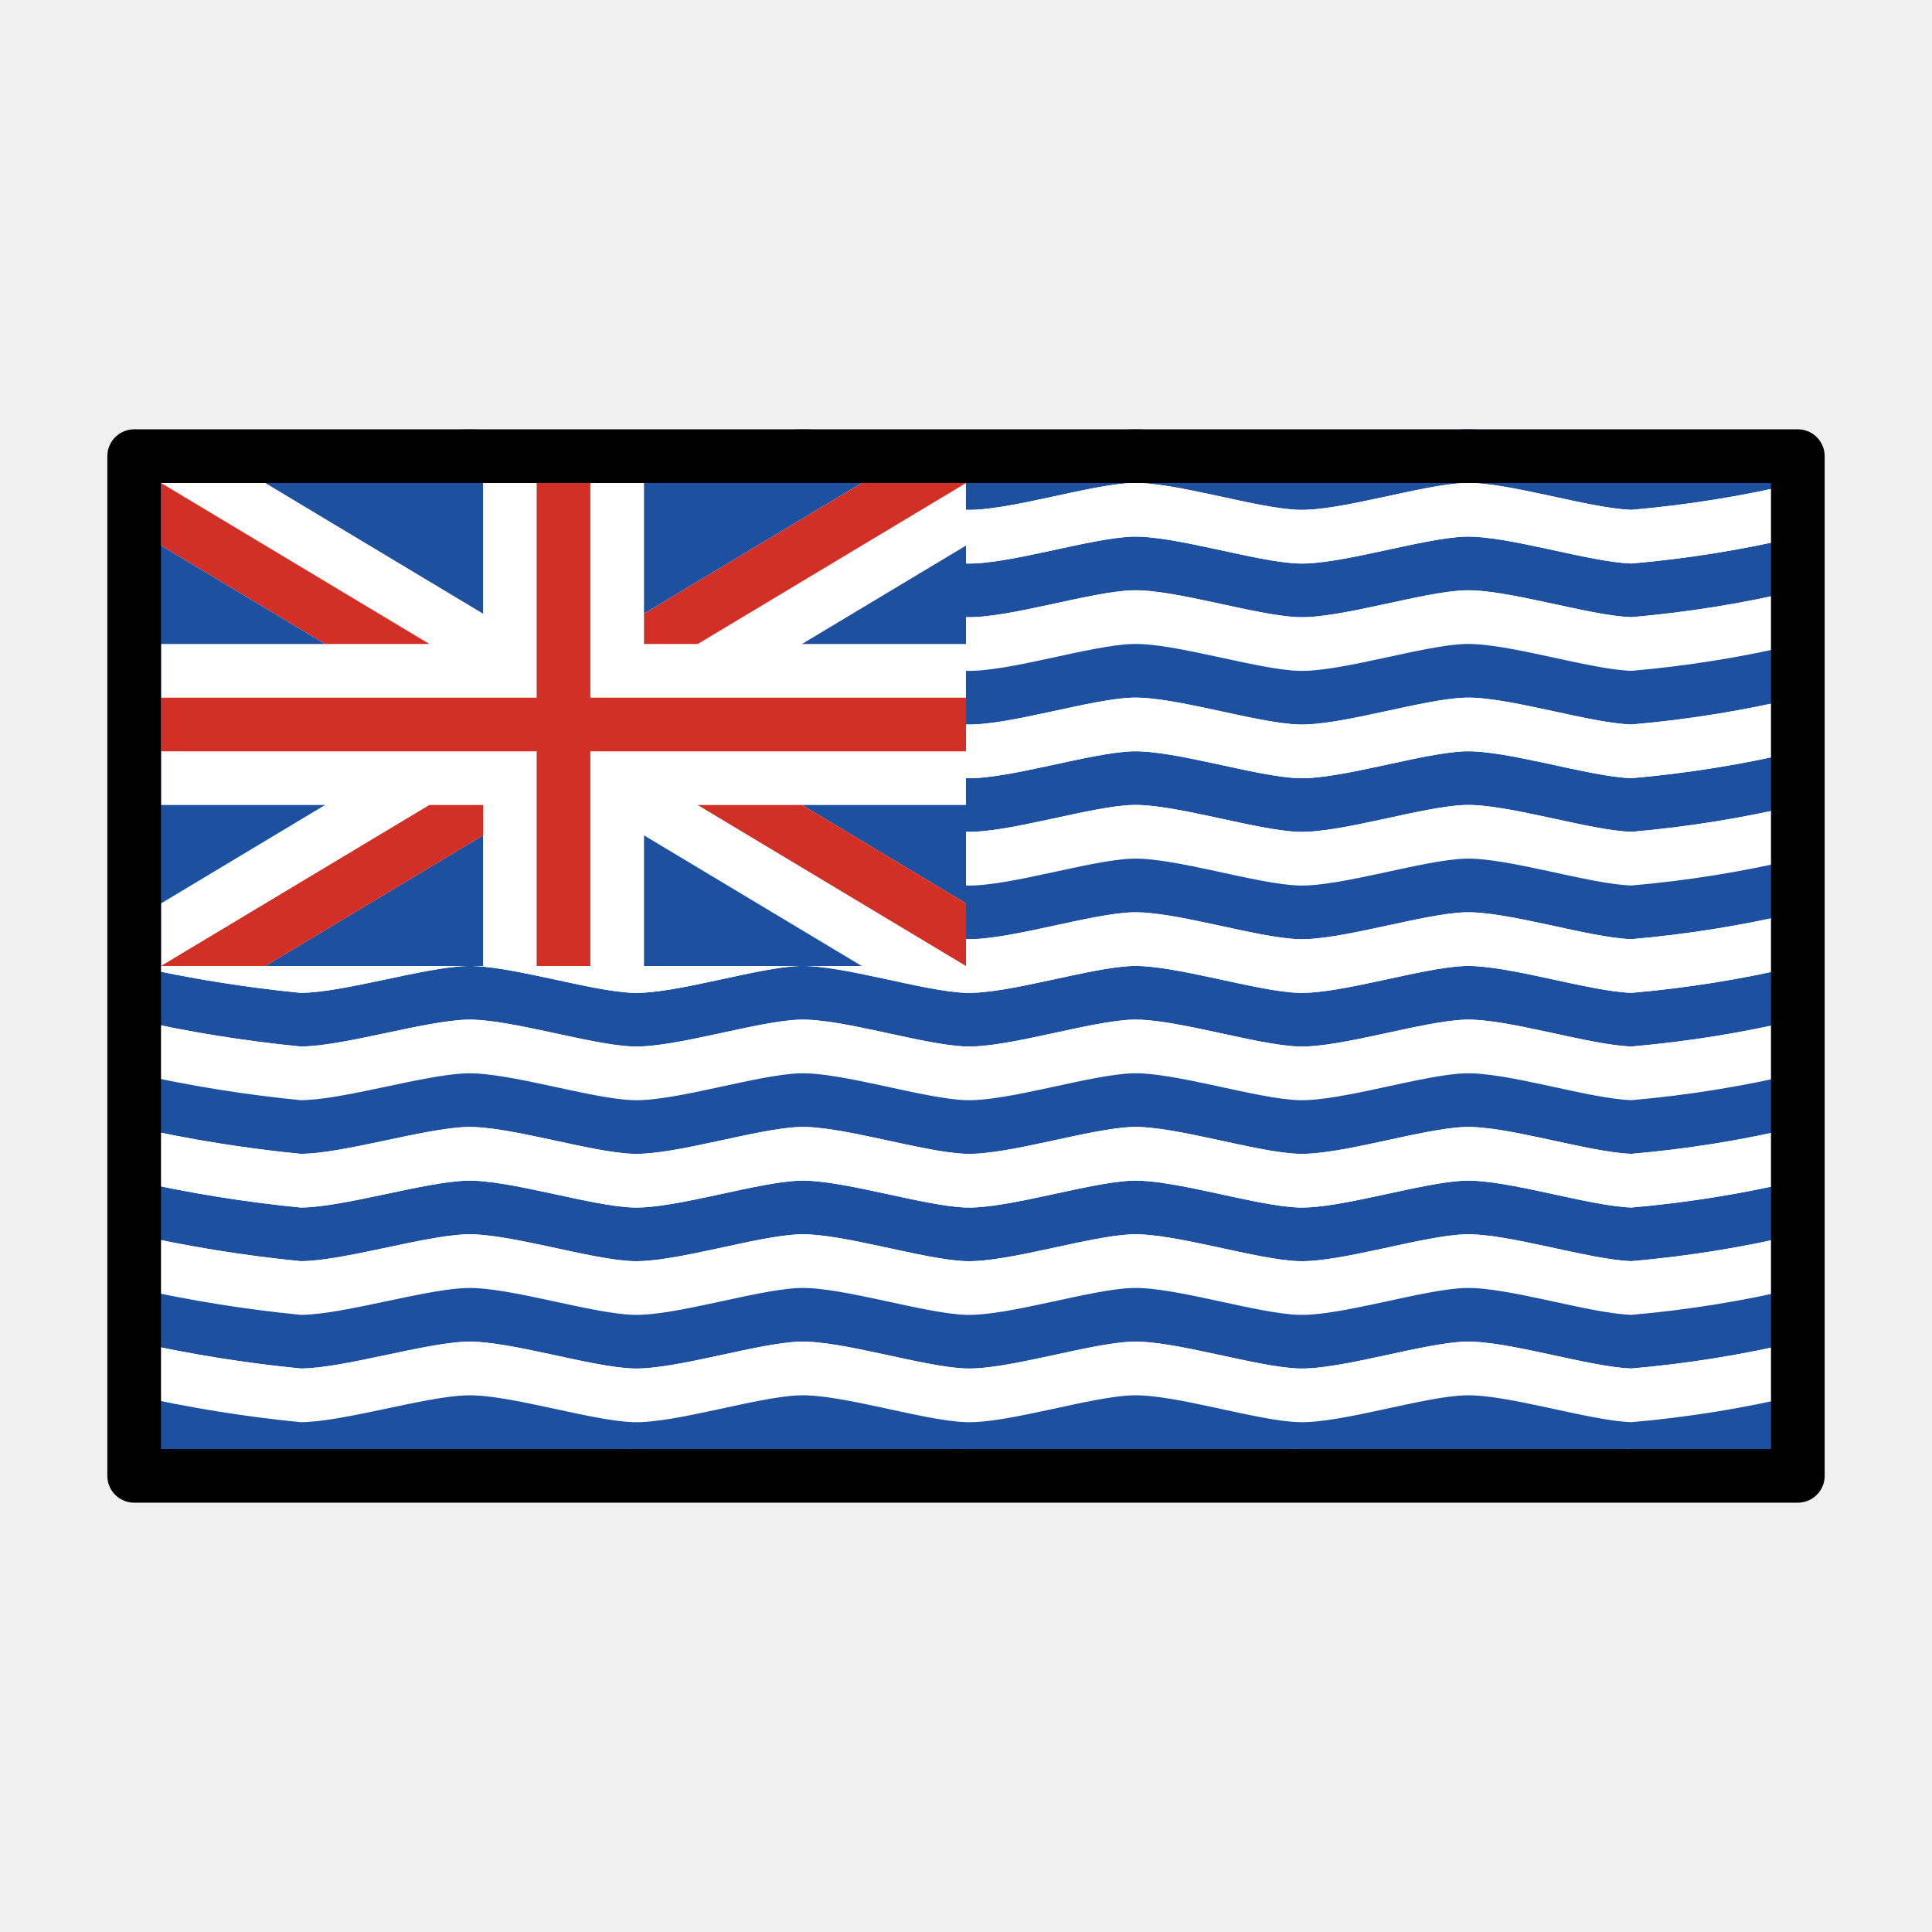
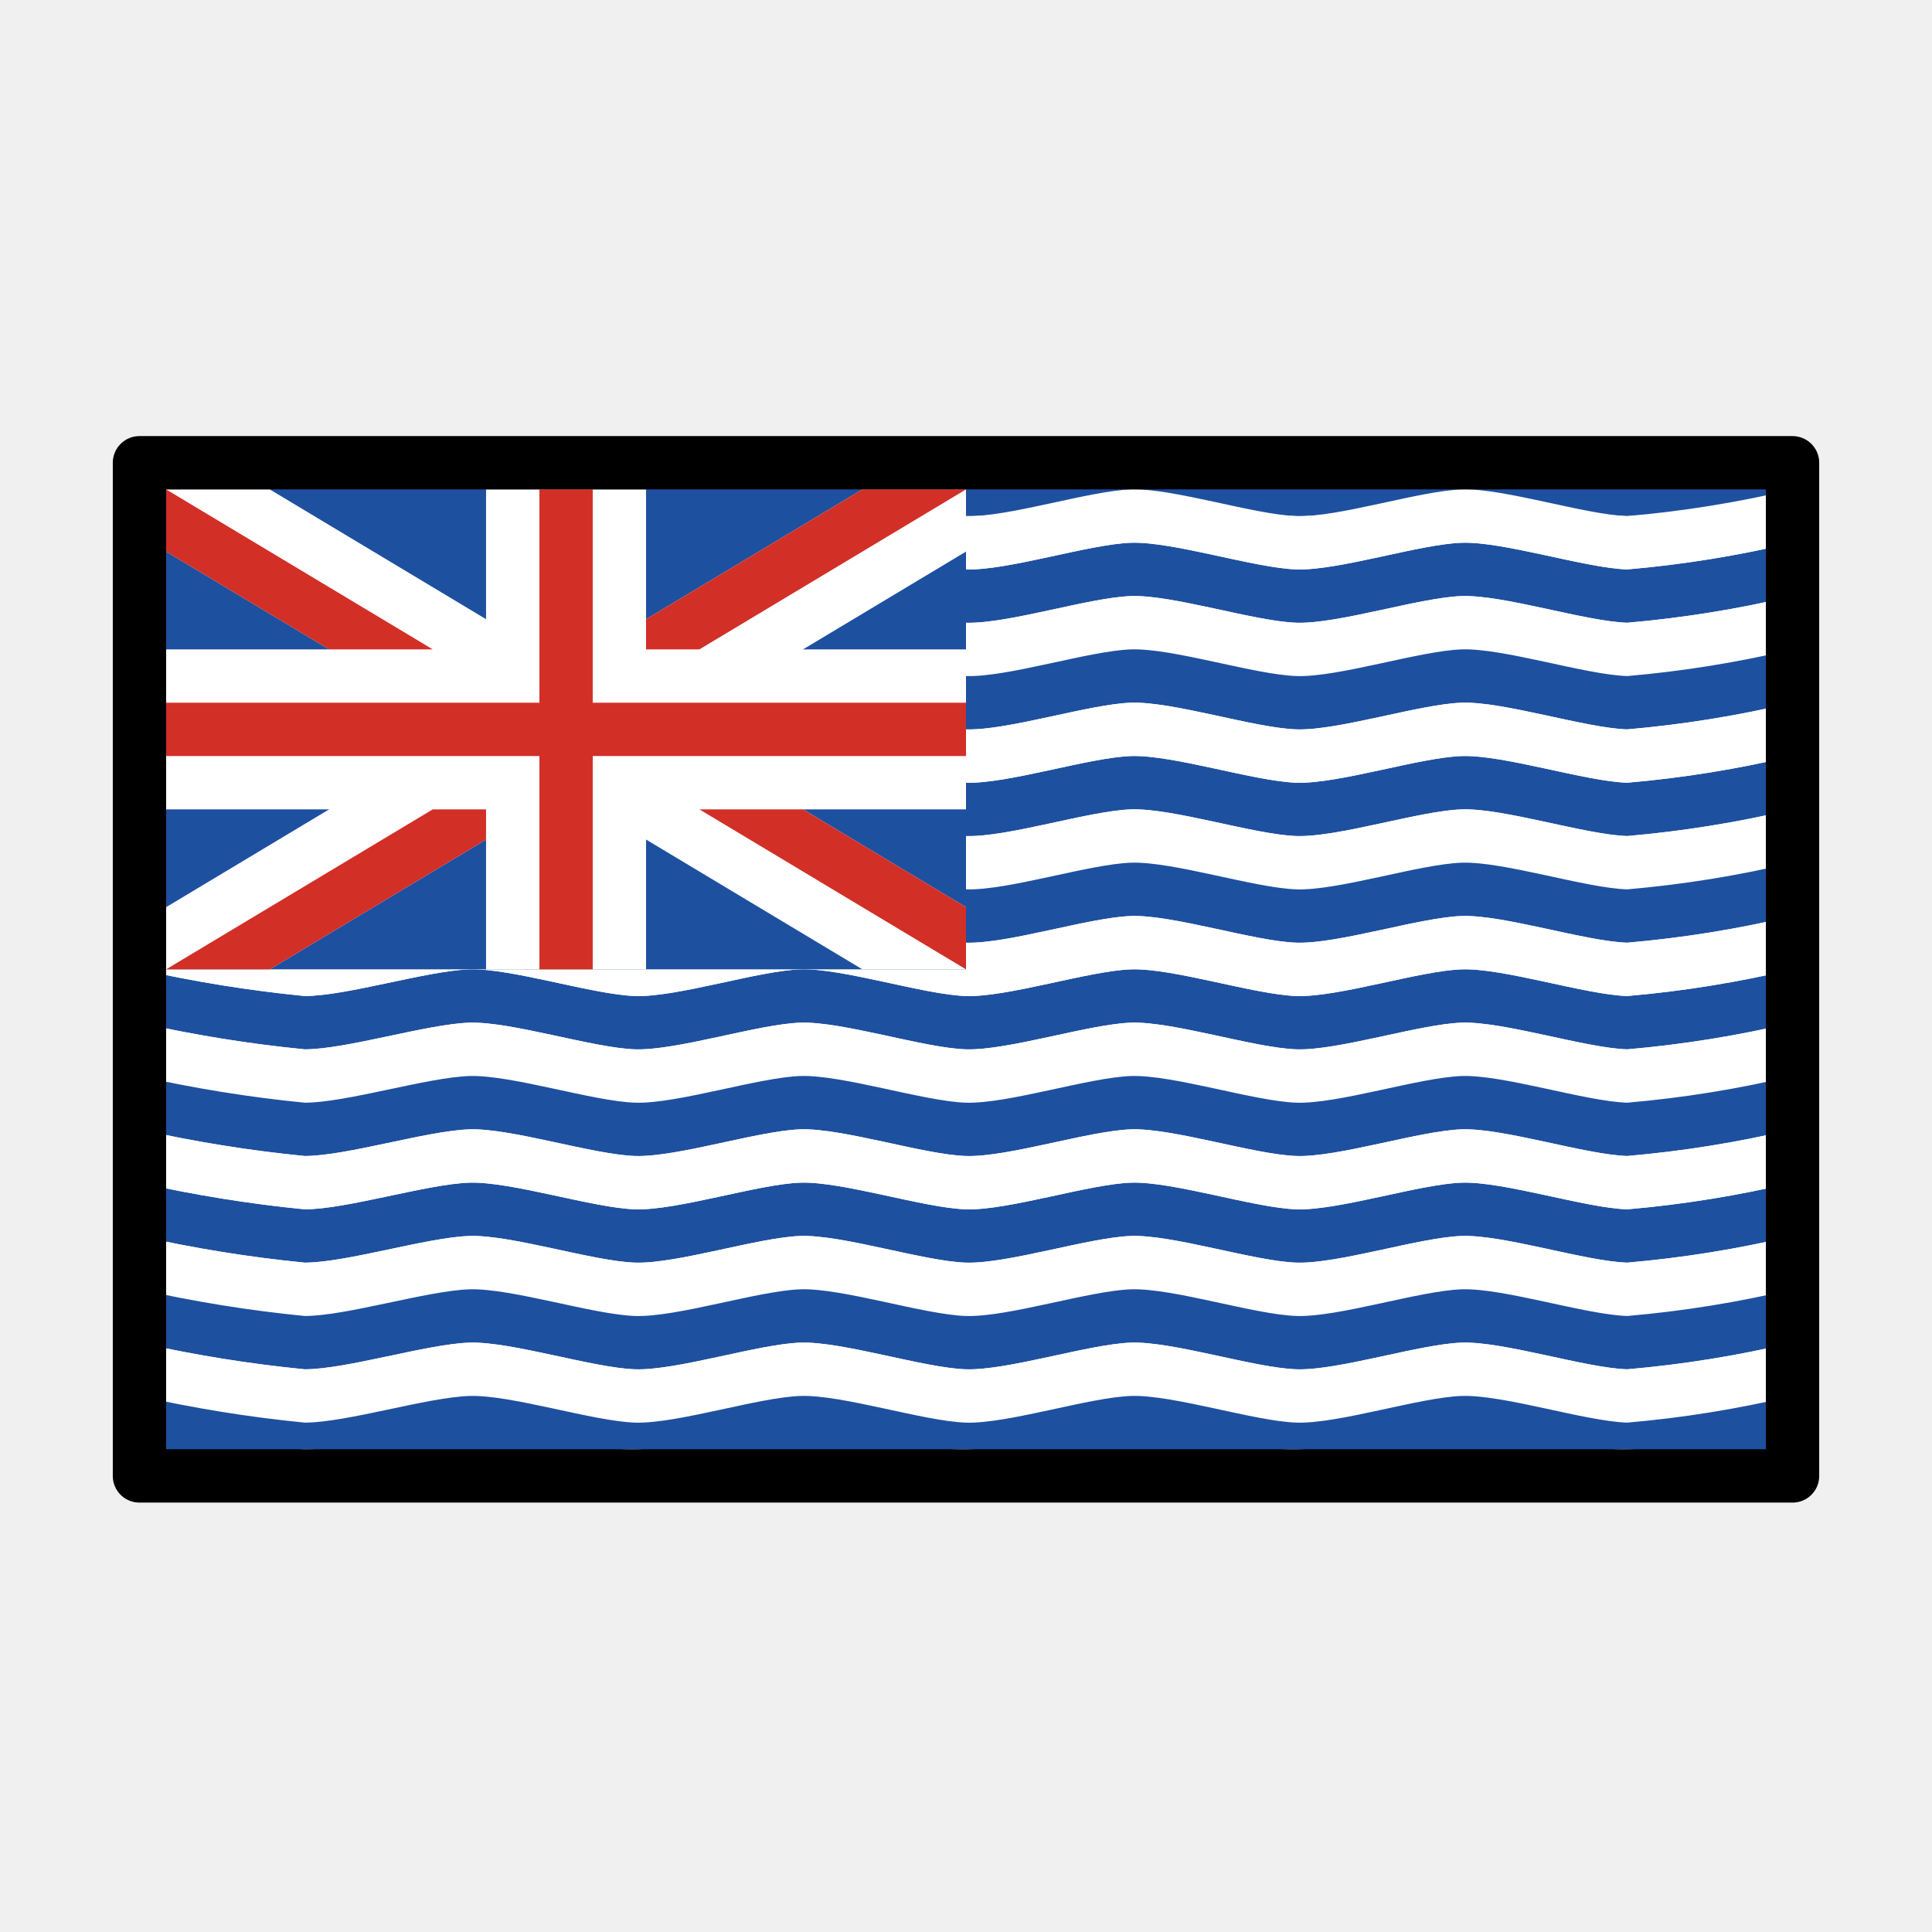
<svg xmlns="http://www.w3.org/2000/svg" id="emoji" viewBox="0 0 72 72">
  <g id="color">
-     <rect x="5" y="17" width="62" height="38" fill="#fff" />
-     <path fill="#fff" d="M67,44a42.589,42.589,0,0,1-6.2,1c-1.569-.049-4.631-1.049-6.2-1s-4.631,1.049-6.2,1-4.631-1.049-6.2-1-4.631,1.049-6.2,1-4.631-1.049-6.2-1-4.631,1.048-6.2,1-4.631-1.042-6.2-1-4.63,1-6.2,1A50.836,50.836,0,0,1,5,44V42a50.836,50.836,0,0,0,6.2,1c1.57,0,4.63-.959,6.2-1s4.631.952,6.2,1,4.631-.951,6.2-1,4.631.951,6.2,1,4.631-.951,6.2-1,4.631.951,6.2,1,4.631-.951,6.2-1,4.631.951,6.2,1A42.589,42.589,0,0,0,67,42Z" />
-     <path fill="#1e50a0" d="M67,46a42.589,42.589,0,0,1-6.2,1c-1.569-.049-4.631-1.049-6.2-1s-4.631,1.049-6.2,1-4.631-1.049-6.2-1-4.631,1.049-6.2,1-4.631-1.049-6.2-1-4.631,1.048-6.2,1-4.631-1.042-6.2-1-4.63,1-6.2,1A50.836,50.836,0,0,1,5,46V44a50.836,50.836,0,0,0,6.2,1c1.57,0,4.63-.959,6.2-1s4.631.952,6.2,1,4.631-.951,6.2-1,4.631.951,6.2,1,4.631-.951,6.2-1,4.631.951,6.2,1,4.631-.951,6.2-1,4.631.951,6.2,1A42.589,42.589,0,0,0,67,44Z" />
-     <path fill="#fff" d="M67,48a42.589,42.589,0,0,1-6.2,1c-1.569-.049-4.631-1.049-6.2-1s-4.631,1.049-6.2,1-4.631-1.049-6.2-1-4.631,1.049-6.2,1-4.631-1.049-6.2-1-4.631,1.048-6.2,1-4.631-1.042-6.2-1-4.63,1-6.2,1A50.836,50.836,0,0,1,5,48V46a50.836,50.836,0,0,0,6.2,1c1.57,0,4.63-.959,6.2-1s4.631.952,6.2,1,4.631-.951,6.2-1,4.631.951,6.2,1,4.631-.951,6.2-1,4.631.951,6.2,1,4.631-.951,6.2-1,4.631.951,6.2,1A42.589,42.589,0,0,0,67,46Z" />
-     <path fill="#1e50a0" d="M67,50a42.589,42.589,0,0,1-6.2,1c-1.569-.049-4.631-1.049-6.2-1s-4.631,1.049-6.2,1-4.631-1.049-6.2-1-4.631,1.049-6.2,1-4.631-1.049-6.2-1-4.631,1.048-6.2,1-4.631-1.042-6.2-1-4.63,1-6.2,1A50.836,50.836,0,0,1,5,50V48a50.836,50.836,0,0,0,6.2,1c1.57,0,4.63-.959,6.2-1s4.631.952,6.2,1,4.631-.951,6.2-1,4.631.951,6.2,1,4.631-.951,6.2-1,4.631.951,6.2,1,4.631-.951,6.2-1,4.631.951,6.2,1A42.589,42.589,0,0,0,67,48Z" />
-     <path fill="#1e50a0" d="M67,55s-4.631-.951-6.2-1-4.631.951-6.2,1-4.631-.951-6.2-1-4.631.951-6.2,1-4.631-.951-6.2-1-4.631.951-6.2,1-4.631-.952-6.2-1-4.631.959-6.2,1-4.63-1-6.2-1A50.836,50.836,0,0,0,5,55V51a50.836,50.836,0,0,0,6.2,1c1.57,0,4.63-.959,6.2-1s4.631.952,6.2,1,4.631-.951,6.2-1,4.631.951,6.2,1,4.631-.951,6.2-1,4.631.951,6.2,1,4.631-.951,6.2-1,4.631.951,6.2,1A42.589,42.589,0,0,0,67,51Z" />
-     <path fill="#fff" d="M67,52a42.589,42.589,0,0,1-6.2,1c-1.569-.049-4.631-1.049-6.2-1s-4.631,1.049-6.2,1-4.631-1.049-6.2-1-4.631,1.049-6.2,1-4.631-1.049-6.2-1-4.631,1.048-6.2,1-4.631-1.042-6.2-1-4.63,1-6.2,1A50.836,50.836,0,0,1,5,52V50a50.836,50.836,0,0,0,6.2,1c1.57,0,4.63-.959,6.2-1s4.631.952,6.2,1,4.631-.951,6.2-1,4.631.951,6.2,1,4.631-.951,6.2-1,4.631.951,6.2,1,4.631-.951,6.2-1,4.631.951,6.2,1A42.589,42.589,0,0,0,67,50Z" />
-     <path fill="#1e50a0" d="M67,38a42.589,42.589,0,0,1-6.2,1c-1.569-.049-4.631-1.049-6.2-1s-4.631,1.049-6.2,1-4.631-1.049-6.2-1-4.631,1.049-6.2,1-4.631-1.049-6.2-1-4.631,1.048-6.2,1-4.631-1.042-6.2-1-4.63,1-6.2,1A50.836,50.836,0,0,1,5,38V36a50.836,50.836,0,0,0,6.2,1c1.57,0,4.63-.959,6.2-1s4.631.952,6.2,1,4.631-.951,6.2-1,4.631.951,6.2,1,4.631-.951,6.2-1,4.631.951,6.2,1,4.631-.951,6.2-1,4.631.951,6.2,1A42.589,42.589,0,0,0,67,36Z" />
-     <path fill="#fff" d="M67,40a42.589,42.589,0,0,1-6.2,1c-1.569-.049-4.631-1.049-6.2-1s-4.631,1.049-6.2,1-4.631-1.049-6.2-1-4.631,1.049-6.2,1-4.631-1.049-6.2-1-4.631,1.048-6.2,1-4.631-1.042-6.2-1-4.63,1-6.2,1A50.836,50.836,0,0,1,5,40V38a50.836,50.836,0,0,0,6.2,1c1.57,0,4.63-.959,6.2-1s4.631.952,6.2,1,4.631-.951,6.2-1,4.631.951,6.2,1,4.631-.951,6.2-1,4.631.951,6.2,1,4.631-.951,6.2-1,4.631.951,6.2,1A42.589,42.589,0,0,0,67,38Z" />
-     <path fill="#1e50a0" d="M67,42a42.589,42.589,0,0,1-6.2,1c-1.569-.049-4.631-1.049-6.2-1s-4.631,1.049-6.2,1-4.631-1.049-6.2-1-4.631,1.049-6.2,1-4.631-1.049-6.2-1-4.631,1.048-6.2,1-4.631-1.042-6.2-1-4.63,1-6.2,1A50.836,50.836,0,0,1,5,42V40a50.836,50.836,0,0,0,6.2,1c1.57,0,4.63-.959,6.2-1s4.631.952,6.2,1,4.631-.951,6.2-1,4.631.951,6.2,1,4.631-.951,6.2-1,4.631.951,6.2,1,4.631-.951,6.2-1,4.631.951,6.2,1A42.589,42.589,0,0,0,67,40Z" />
-     <path fill="#fff" d="M67,44a42.589,42.589,0,0,1-6.2,1c-1.569-.049-4.631-1.049-6.2-1s-4.631,1.049-6.2,1-4.631-1.049-6.2-1-4.631,1.049-6.2,1-4.631-1.049-6.2-1-4.631,1.048-6.2,1-4.631-1.042-6.2-1-4.63,1-6.2,1A50.836,50.836,0,0,1,5,44V42a50.836,50.836,0,0,0,6.2,1c1.57,0,4.63-.959,6.2-1s4.631.952,6.2,1,4.631-.951,6.2-1,4.631.951,6.2,1,4.631-.951,6.2-1,4.631.951,6.2,1,4.631-.951,6.2-1,4.631.951,6.2,1A42.589,42.589,0,0,0,67,42Z" />
-     <path fill="#1e50a0" d="M67,30a42.589,42.589,0,0,1-6.2,1c-1.569-.049-4.631-1.049-6.2-1s-4.631,1.049-6.2,1-4.631-1.049-6.2-1-4.631,1.049-6.2,1-4.631-1.049-6.2-1-4.631,1.048-6.2,1-4.631-1.042-6.2-1-4.63,1-6.2,1A50.836,50.836,0,0,1,5,30V28a50.836,50.836,0,0,0,6.2,1c1.57,0,4.63-.959,6.2-1s4.631.952,6.2,1,4.631-.951,6.2-1,4.631.951,6.2,1,4.631-.951,6.2-1,4.631.951,6.2,1,4.631-.951,6.2-1,4.631.951,6.2,1A42.589,42.589,0,0,0,67,28Z" />
-     <path fill="#fff" d="M67,32a42.589,42.589,0,0,1-6.2,1c-1.569-.049-4.631-1.049-6.2-1s-4.631,1.049-6.2,1-4.631-1.049-6.2-1-4.631,1.049-6.2,1-4.631-1.049-6.2-1-4.631,1.048-6.2,1-4.631-1.042-6.2-1-4.63,1-6.2,1A50.836,50.836,0,0,1,5,32V30a50.836,50.836,0,0,0,6.2,1c1.57,0,4.63-.959,6.2-1s4.631.952,6.2,1,4.631-.951,6.2-1,4.631.951,6.2,1,4.631-.951,6.2-1,4.631.951,6.2,1,4.631-.951,6.2-1,4.631.951,6.2,1A42.589,42.589,0,0,0,67,30Z" />
-     <path fill="#1e50a0" d="M67,34a42.589,42.589,0,0,1-6.2,1c-1.569-.049-4.631-1.049-6.2-1s-4.631,1.049-6.2,1-4.631-1.049-6.2-1-4.631,1.049-6.2,1-4.631-1.049-6.2-1-4.631,1.048-6.2,1-4.631-1.042-6.2-1-4.63,1-6.2,1A50.836,50.836,0,0,1,5,34V32a50.836,50.836,0,0,0,6.2,1c1.57,0,4.63-.959,6.2-1s4.631.952,6.2,1,4.631-.951,6.2-1,4.631.951,6.2,1,4.631-.951,6.2-1,4.631.951,6.2,1,4.631-.951,6.2-1,4.631.951,6.2,1A42.589,42.589,0,0,0,67,32Z" />
-     <path fill="#fff" d="M67,36a42.589,42.589,0,0,1-6.2,1c-1.569-.049-4.631-1.049-6.2-1s-4.631,1.049-6.2,1-4.631-1.049-6.2-1-4.631,1.049-6.2,1-4.631-1.049-6.2-1-4.631,1.048-6.2,1-4.631-1.042-6.2-1-4.63,1-6.2,1A50.836,50.836,0,0,1,5,36V34a50.836,50.836,0,0,0,6.2,1c1.57,0,4.63-.959,6.2-1s4.631.952,6.2,1,4.631-.951,6.2-1,4.631.951,6.2,1,4.631-.951,6.2-1,4.631.951,6.2,1,4.631-.951,6.2-1,4.631.951,6.2,1A42.589,42.589,0,0,0,67,34Z" />
-     <path fill="#1e50a0" d="M67,22a42.589,42.589,0,0,1-6.2,1c-1.569-.049-4.631-1.049-6.2-1s-4.631,1.049-6.2,1-4.631-1.049-6.2-1-4.631,1.049-6.2,1-4.631-1.049-6.2-1-4.631,1.048-6.2,1-4.631-1.042-6.2-1-4.63,1-6.2,1A50.836,50.836,0,0,1,5,22V20a50.836,50.836,0,0,0,6.2,1c1.57,0,4.63-.959,6.2-1s4.631.952,6.2,1,4.631-.951,6.2-1,4.631.951,6.2,1,4.631-.951,6.2-1,4.631.951,6.2,1,4.631-.951,6.2-1,4.631.951,6.2,1A42.589,42.589,0,0,0,67,20Z" />
-     <path fill="#fff" d="M67,24a42.589,42.589,0,0,1-6.2,1c-1.569-.049-4.631-1.049-6.2-1s-4.631,1.049-6.2,1-4.631-1.049-6.2-1-4.631,1.049-6.2,1-4.631-1.049-6.2-1-4.631,1.048-6.2,1-4.631-1.042-6.2-1-4.63,1-6.2,1A50.836,50.836,0,0,1,5,24V22a50.836,50.836,0,0,0,6.2,1c1.57,0,4.63-.959,6.2-1s4.631.952,6.2,1,4.631-.951,6.2-1,4.631.951,6.2,1,4.631-.951,6.2-1,4.631.951,6.2,1,4.631-.951,6.2-1,4.631.951,6.2,1A42.589,42.589,0,0,0,67,22Z" />
-     <path fill="#1e50a0" d="M67,18a42.589,42.589,0,0,1-6.2,1c-1.569-.049-4.631-1.049-6.2-1s-4.631,1.049-6.2,1-4.631-1.049-6.2-1-4.631,1.049-6.2,1-4.631-1.049-6.2-1-4.631,1.048-6.2,1-4.631-1.042-6.2-1-4.63,1-6.2,1A50.836,50.836,0,0,1,5,18V16a50.836,50.836,0,0,0,6.2,1c1.57,0,4.63-.959,6.2-1s4.631.952,6.2,1,4.631-.951,6.2-1,4.631.951,6.2,1,4.631-.951,6.2-1,4.631.951,6.2,1,4.631-.951,6.2-1,4.631.951,6.2,1A42.589,42.589,0,0,0,67,16Z" />
-     <path fill="#fff" d="M67,20a42.589,42.589,0,0,1-6.2,1c-1.569-.049-4.631-1.049-6.2-1s-4.631,1.049-6.2,1-4.631-1.049-6.2-1-4.631,1.049-6.2,1-4.631-1.049-6.2-1-4.631,1.048-6.2,1-4.631-1.042-6.2-1-4.63,1-6.2,1A50.836,50.836,0,0,1,5,20V18a50.836,50.836,0,0,0,6.2,1c1.57,0,4.63-.959,6.2-1s4.631.952,6.2,1,4.631-.951,6.2-1,4.631.951,6.2,1,4.631-.951,6.2-1,4.631.951,6.2,1,4.631-.951,6.2-1,4.631.951,6.2,1A42.589,42.589,0,0,0,67,18Z" />
-     <path fill="#1e50a0" d="M67,26a42.589,42.589,0,0,1-6.2,1c-1.569-.049-4.631-1.049-6.2-1s-4.631,1.049-6.2,1-4.631-1.049-6.2-1-4.631,1.049-6.2,1-4.631-1.049-6.2-1-4.631,1.048-6.2,1-4.631-1.042-6.2-1-4.63,1-6.2,1A50.836,50.836,0,0,1,5,26V24a50.836,50.836,0,0,0,6.2,1c1.57,0,4.63-.959,6.2-1s4.631.952,6.2,1,4.631-.951,6.2-1,4.631.951,6.2,1,4.631-.951,6.2-1,4.631.951,6.2,1,4.631-.951,6.2-1,4.631.951,6.2,1A42.589,42.589,0,0,0,67,24Z" />
-     <path fill="#fff" d="M67,28a42.589,42.589,0,0,1-6.2,1c-1.569-.049-4.631-1.049-6.2-1s-4.631,1.049-6.2,1-4.631-1.049-6.2-1-4.631,1.049-6.2,1-4.631-1.049-6.2-1-4.631,1.048-6.2,1-4.631-1.042-6.2-1-4.63,1-6.2,1A50.836,50.836,0,0,1,5,28V26a50.836,50.836,0,0,0,6.2,1c1.57,0,4.63-.959,6.2-1s4.631.952,6.2,1,4.631-.951,6.2-1,4.631.951,6.2,1,4.631-.951,6.2-1,4.631.951,6.2,1,4.631-.951,6.2-1,4.631.951,6.2,1A42.589,42.589,0,0,0,67,26Z" />
-     <rect x="5" y="17" width="31" height="19" fill="#1e50a0" />
+     <rect x="5.197" y="17.245" width="61.606" height="37.759" fill="#fff" />
+     <path fill="#fff" d="m66.803,44.074c-2.026.482-4.085.815-6.161.994-1.559-.049-4.601-1.043-6.161-.994s-4.601,1.043-6.161.994-4.601-1.043-6.161-.994-4.601,1.043-6.161.994-4.601-1.042-6.161-.994-4.601,1.041-6.161.994-4.601-1.035-6.161-.994-4.601.994-6.161.994c-2.072-.204-4.13-.536-6.161-.994v-1.987c2.031.458,4.089.79,6.161.994,1.56,0,4.601-.953,6.161-.994s4.601.946,6.161.994,4.601-.945,6.161-.994,4.601.945,6.161.994,4.601-.945,6.161-.994,4.601.945,6.161.994,4.601-.945,6.161-.994,4.601.945,6.161.994c2.075-.179,4.134-.511,6.161-.994v1.987Z" />
+     <path fill="#1e50a0" d="m66.803,46.061c-2.026.482-4.085.815-6.161.994-1.559-.049-4.601-1.043-6.161-.994s-4.601,1.043-6.161.994-4.601-1.043-6.161-.994-4.601,1.043-6.161.994-4.601-1.042-6.161-.994-4.601,1.041-6.161.994-4.601-1.035-6.161-.994-4.601.994-6.161.994c-2.072-.204-4.13-.536-6.161-.994v-1.987c2.031.458,4.089.79,6.161.994,1.56,0,4.601-.953,6.161-.994s4.601.946,6.161.994,4.601-.945,6.161-.994,4.601.945,6.161.994,4.601-.945,6.161-.994,4.601.945,6.161.994,4.601-.945,6.161-.994,4.601.945,6.161.994c2.075-.179,4.134-.511,6.161-.994v1.987Z" />
+     <path fill="#fff" d="m66.803,48.048c-2.026.482-4.085.815-6.161.994-1.559-.049-4.601-1.043-6.161-.994s-4.601,1.043-6.161.994-4.601-1.043-6.161-.994-4.601,1.043-6.161.994-4.601-1.042-6.161-.994-4.601,1.041-6.161.994-4.601-1.035-6.161-.994-4.601.994-6.161.994c-2.072-.204-4.13-.536-6.161-.994v-1.987c2.031.458,4.089.79,6.161.994,1.56,0,4.601-.953,6.161-.994s4.601.946,6.161.994,4.601-.945,6.161-.994,4.601.945,6.161.994,4.601-.945,6.161-.994,4.601.945,6.161.994,4.601-.945,6.161-.994,4.601.945,6.161.994c2.075-.179,4.134-.511,6.161-.994v1.987Z" />
+     <path fill="#1e50a0" d="m66.803,50.036c-2.026.482-4.085.815-6.161.994-1.559-.049-4.601-1.043-6.161-.994s-4.601,1.043-6.161.994-4.601-1.043-6.161-.994-4.601,1.043-6.161.994-4.601-1.042-6.161-.994-4.601,1.041-6.161.994-4.601-1.035-6.161-.994-4.601.994-6.161.994c-2.072-.204-4.13-.536-6.161-.994v-1.987c2.031.458,4.089.79,6.161.994,1.56,0,4.601-.953,6.161-.994s4.601.946,6.161.994,4.601-.945,6.161-.994,4.601.945,6.161.994,4.601-.945,6.161-.994,4.601.945,6.161.994,4.601-.945,6.161-.994,4.601.945,6.161.994c2.075-.179,4.134-.511,6.161-.994v1.987Z" />
+     <path fill="#1e50a0" d="m66.803,55.004s-4.601-.945-6.161-.994-4.601.945-6.161.994-4.601-.945-6.161-.994-4.601.945-6.161.994-4.601-.945-6.161-.994-4.601.945-6.161.994-4.601-.946-6.161-.994-4.601.952-6.161.994-4.601-.994-6.161-.994c-2.072.204-4.13.536-6.161.994v-3.975c2.031.458,4.089.79,6.161.994,1.56,0,4.601-.953,6.161-.994s4.601.946,6.161.994,4.601-.945,6.161-.994,4.601.945,6.161.994,4.601-.945,6.161-.994,4.601.945,6.161.994,4.601-.945,6.161-.994,4.601.945,6.161.994c2.075-.179,4.134-.511,6.161-.994v3.975Z" />
+     <path fill="#fff" d="m66.803,52.023c-2.026.482-4.085.815-6.161.994-1.559-.049-4.601-1.043-6.161-.994s-4.601,1.043-6.161.994-4.601-1.043-6.161-.994-4.601,1.043-6.161.994-4.601-1.042-6.161-.994-4.601,1.041-6.161.994-4.601-1.035-6.161-.994-4.601.994-6.161.994c-2.072-.204-4.13-.536-6.161-.994v-1.987c2.031.458,4.089.79,6.161.994,1.56,0,4.601-.953,6.161-.994s4.601.946,6.161.994,4.601-.945,6.161-.994,4.601.945,6.161.994,4.601-.945,6.161-.994,4.601.945,6.161.994,4.601-.945,6.161-.994,4.601.945,6.161.994c2.075-.179,4.134-.511,6.161-.994v1.987Z" />
+     <path fill="#1e50a0" d="m66.803,38.112c-2.026.482-4.085.815-6.161.994-1.559-.049-4.601-1.043-6.161-.994s-4.601,1.043-6.161.994-4.601-1.043-6.161-.994-4.601,1.043-6.161.994-4.601-1.042-6.161-.994-4.601,1.041-6.161.994-4.601-1.035-6.161-.994-4.601.994-6.161.994c-2.072-.204-4.13-.536-6.161-.994v-1.987c2.031.458,4.089.79,6.161.994,1.56,0,4.601-.953,6.161-.994s4.601.946,6.161.994,4.601-.945,6.161-.994,4.601.945,6.161.994,4.601-.945,6.161-.994,4.601.945,6.161.994,4.601-.945,6.161-.994,4.601.945,6.161.994c2.075-.179,4.134-.511,6.161-.994v1.987Z" />
+     <path fill="#fff" d="m66.803,40.099c-2.026.482-4.085.815-6.161.994-1.559-.049-4.601-1.043-6.161-.994s-4.601,1.043-6.161.994-4.601-1.043-6.161-.994-4.601,1.043-6.161.994-4.601-1.042-6.161-.994-4.601,1.041-6.161.994-4.601-1.035-6.161-.994-4.601.994-6.161.994c-2.072-.204-4.13-.536-6.161-.994v-1.987c2.031.458,4.089.79,6.161.994,1.56,0,4.601-.953,6.161-.994s4.601.946,6.161.994,4.601-.945,6.161-.994,4.601.945,6.161.994,4.601-.945,6.161-.994,4.601.945,6.161.994,4.601-.945,6.161-.994,4.601.945,6.161.994c2.075-.179,4.134-.511,6.161-.994v1.987Z" />
+     <path fill="#1e50a0" d="m66.803,42.087c-2.026.482-4.085.815-6.161.994-1.559-.049-4.601-1.043-6.161-.994s-4.601,1.043-6.161.994-4.601-1.043-6.161-.994-4.601,1.043-6.161.994-4.601-1.042-6.161-.994-4.601,1.041-6.161.994-4.601-1.035-6.161-.994-4.601.994-6.161.994c-2.072-.204-4.13-.536-6.161-.994v-1.987c2.031.458,4.089.79,6.161.994,1.56,0,4.601-.953,6.161-.994s4.601.946,6.161.994,4.601-.945,6.161-.994,4.601.945,6.161.994,4.601-.945,6.161-.994,4.601.945,6.161.994,4.601-.945,6.161-.994,4.601.945,6.161.994c2.075-.179,4.134-.511,6.161-.994v1.987Z" />
+     <path fill="#fff" d="m66.803,44.074c-2.026.482-4.085.815-6.161.994-1.559-.049-4.601-1.043-6.161-.994s-4.601,1.043-6.161.994-4.601-1.043-6.161-.994-4.601,1.043-6.161.994-4.601-1.042-6.161-.994-4.601,1.041-6.161.994-4.601-1.035-6.161-.994-4.601.994-6.161.994c-2.072-.204-4.13-.536-6.161-.994v-1.987c2.031.458,4.089.79,6.161.994,1.56,0,4.601-.953,6.161-.994s4.601.946,6.161.994,4.601-.945,6.161-.994,4.601.945,6.161.994,4.601-.945,6.161-.994,4.601.945,6.161.994,4.601-.945,6.161-.994,4.601.945,6.161.994c2.075-.179,4.134-.511,6.161-.994v1.987Z" />
+     <path fill="#1e50a0" d="m66.803,30.163c-2.026.482-4.085.815-6.161.994-1.559-.049-4.601-1.043-6.161-.994s-4.601,1.043-6.161.994-4.601-1.043-6.161-.994-4.601,1.043-6.161.994-4.601-1.042-6.161-.994-4.601,1.041-6.161.994-4.601-1.035-6.161-.994-4.601.994-6.161.994c-2.072-.204-4.13-.536-6.161-.994v-1.987c2.031.458,4.089.79,6.161.994,1.56,0,4.601-.953,6.161-.994s4.601.946,6.161.994,4.601-.945,6.161-.994,4.601.945,6.161.994,4.601-.945,6.161-.994,4.601.945,6.161.994,4.601-.945,6.161-.994,4.601.945,6.161.994c2.075-.179,4.134-.511,6.161-.994v1.987Z" />
+     <path fill="#fff" d="m66.803,32.15c-2.026.482-4.085.815-6.161.994-1.559-.049-4.601-1.043-6.161-.994s-4.601,1.043-6.161.994-4.601-1.043-6.161-.994-4.601,1.043-6.161.994-4.601-1.042-6.161-.994c-1.559.049-4.601,1.041-6.161.994s-4.601-1.035-6.161-.994-4.601.994-6.161.994c-2.072-.204-4.13-.536-6.161-.994v-1.987c2.031.458,4.089.79,6.161.994,1.56,0,4.601-.953,6.161-.994s4.601.946,6.161.994,4.601-.945,6.161-.994,4.601.945,6.161.994,4.601-.945,6.161-.994,4.601.945,6.161.994,4.601-.945,6.161-.994,4.601.945,6.161.994c2.075-.179,4.134-.511,6.161-.994v1.987Z" />
+     <path fill="#1e50a0" d="m66.803,34.137c-2.026.482-4.085.815-6.161.994-1.559-.049-4.601-1.043-6.161-.994s-4.601,1.043-6.161.994-4.601-1.043-6.161-.994-4.601,1.043-6.161.994-4.601-1.042-6.161-.994-4.601,1.041-6.161.994-4.601-1.035-6.161-.994-4.601.994-6.161.994c-2.072-.204-4.13-.536-6.161-.994v-1.987c2.031.458,4.089.79,6.161.994,1.56,0,4.601-.953,6.161-.994s4.601.946,6.161.994,4.601-.945,6.161-.994,4.601.945,6.161.994,4.601-.945,6.161-.994,4.601.945,6.161.994,4.601-.945,6.161-.994,4.601.945,6.161.994c2.075-.179,4.134-.511,6.161-.994v1.987Z" />
+     <path fill="#fff" d="m66.803,36.125c-2.026.482-4.085.815-6.161.994-1.559-.049-4.601-1.043-6.161-.994s-4.601,1.043-6.161.994-4.601-1.043-6.161-.994-4.601,1.043-6.161.994-4.601-1.042-6.161-.994-4.601,1.041-6.161.994-4.601-1.035-6.161-.994-4.601.994-6.161.994c-2.072-.204-4.13-.536-6.161-.994v-1.987c2.031.458,4.089.79,6.161.994,1.56,0,4.601-.953,6.161-.994s4.601.946,6.161.994,4.601-.945,6.161-.994,4.601.945,6.161.994,4.601-.945,6.161-.994,4.601.945,6.161.994,4.601-.945,6.161-.994,4.601.945,6.161.994c2.075-.179,4.134-.511,6.161-.994v1.987Z" />
+     <path fill="#1e50a0" d="m66.803,22.214c-2.026.482-4.085.815-6.161.994-1.559-.049-4.601-1.043-6.161-.994s-4.601,1.043-6.161.994-4.601-1.043-6.161-.994-4.601,1.043-6.161.994-4.601-1.042-6.161-.994-4.601,1.041-6.161.994-4.601-1.035-6.161-.994-4.601.994-6.161.994c-2.072-.204-4.13-.536-6.161-.994v-1.987c2.031.458,4.089.79,6.161.994,1.56,0,4.601-.953,6.161-.994s4.601.946,6.161.994,4.601-.945,6.161-.994,4.601.945,6.161.994,4.601-.945,6.161-.994,4.601.945,6.161.994,4.601-.945,6.161-.994,4.601.945,6.161.994c2.075-.179,4.134-.511,6.161-.994v1.987Z" />
+     <path fill="#fff" d="m66.803,24.201c-2.026.482-4.085.815-6.161.994-1.559-.049-4.601-1.043-6.161-.994s-4.601,1.043-6.161.994-4.601-1.043-6.161-.994-4.601,1.043-6.161.994-4.601-1.042-6.161-.994-4.601,1.041-6.161.994-4.601-1.035-6.161-.994-4.601.994-6.161.994c-2.072-.204-4.13-.536-6.161-.994v-1.987c2.031.458,4.089.79,6.161.994,1.56,0,4.601-.953,6.161-.994s4.601.946,6.161.994,4.601-.945,6.161-.994,4.601.945,6.161.994,4.601-.945,6.161-.994,4.601.945,6.161.994,4.601-.945,6.161-.994,4.601.945,6.161.994c2.075-.179,4.134-.511,6.161-.994v1.987Z" />
+     <path fill="#1e50a0" d="m66.803,18.571c-2.026.322-4.085.543-6.161.662-1.559-.033-4.601-.695-6.161-.662s-4.601.695-6.161.662-4.601-.695-6.161-.662-4.601.695-6.161.662-4.601-.695-6.161-.662-4.601.694-6.161.662-4.601-.69-6.161-.662-4.601.662-6.161.662c-2.072-.136-4.13-.357-6.161-.662v-1.325c2.031.305,4.089.526,6.161.662,1.56,0,4.601-.635,6.161-.662s4.601.63,6.161.662,4.601-.63,6.161-.662,4.601.629,6.161.662,4.601-.629,6.161-.662,4.601.629,6.161.662,4.601-.629,6.161-.662,4.601.629,6.161.662c2.075-.119,4.134-.341,6.161-.662v1.325Z" />
+     <path fill="#fff" d="m66.803,20.226c-2.026.482-4.085.815-6.161.994-1.559-.049-4.601-1.043-6.161-.994s-4.601,1.043-6.161.994-4.601-1.043-6.161-.994-4.601,1.043-6.161.994-4.601-1.042-6.161-.994-4.601,1.041-6.161.994-4.601-1.035-6.161-.994-4.601.994-6.161.994c-2.072-.204-4.13-.536-6.161-.994v-1.987c2.031.458,4.089.79,6.161.994,1.56,0,4.601-.953,6.161-.994s4.601.946,6.161.994,4.601-.945,6.161-.994,4.601.945,6.161.994,4.601-.945,6.161-.994,4.601.945,6.161.994,4.601-.945,6.161-.994,4.601.945,6.161.994c2.075-.179,4.134-.511,6.161-.994v1.987Z" />
+     <path fill="#1e50a0" d="m66.803,26.188c-2.026.482-4.085.815-6.161.994-1.559-.049-4.601-1.043-6.161-.994s-4.601,1.043-6.161.994-4.601-1.043-6.161-.994-4.601,1.043-6.161.994-4.601-1.042-6.161-.994-4.601,1.041-6.161.994-4.601-1.035-6.161-.994-4.601.994-6.161.994c-2.072-.204-4.13-.536-6.161-.994v-1.987c2.031.458,4.089.79,6.161.994,1.56,0,4.601-.953,6.161-.994s4.601.946,6.161.994,4.601-.945,6.161-.994,4.601.945,6.161.994,4.601-.945,6.161-.994,4.601.945,6.161.994,4.601-.945,6.161-.994,4.601.945,6.161.994c2.075-.179,4.134-.511,6.161-.994v1.987Z" />
+     <path fill="#fff" d="m66.803,28.175c-2.026.482-4.085.815-6.161.994-1.559-.049-4.601-1.043-6.161-.994s-4.601,1.043-6.161.994-4.601-1.043-6.161-.994-4.601,1.043-6.161.994-4.601-1.042-6.161-.994-4.601,1.041-6.161.994-4.601-1.035-6.161-.994-4.601.994-6.161.994c-2.072-.204-4.13-.536-6.161-.994v-1.987c2.031.458,4.089.79,6.161.994,1.56,0,4.601-.953,6.161-.994s4.601.946,6.161.994,4.601-.945,6.161-.994,4.601.945,6.161.994,4.601-.945,6.161-.994,4.601.945,6.161.994,4.601-.945,6.161-.994,4.601.945,6.161.994c2.075-.179,4.134-.511,6.161-.994v1.987Z" />
+     <rect x="5.197" y="17.245" width="30.803" height="18.879" fill="#1e50a0" />
    <g>
-       <polygon fill="#fff" points="9.887 18 6 18 6 20.332 32.113 36 36 36 36 33.668 9.887 18" />
-       <polygon fill="#fff" points="36 20.332 36 18 32.113 18 6 33.668 6 36 9.887 36 36 20.332" />
-       <rect x="6" y="24" width="30" height="6" fill="#fff" />
-       <rect x="18" y="18" width="6" height="18" fill="#fff" />
-       <rect x="20" y="18" width="2" height="18" fill="#d22f27" />
-       <rect x="6" y="26" width="30" height="2" fill="#d22f27" />
-       <polygon fill="#d22f27" points="36 33.668 29.887 30 26 30 36 36 36 35.999 36 33.668" />
-       <polygon fill="#d22f27" points="36 18 32.113 18 24 22.868 24 24 26.001 24 36 18.001 36 18" />
-       <polygon fill="#d22f27" points="6 20.332 12.113 24 16.001 24 6.001 18 6 18.001 6 20.332" />
-       <polygon fill="#d22f27" points="6 36 9.887 36 18 31.132 18 30 16 30 6 35.999 6 36" />
+       <polygon fill="#fff" points="10.053 18.239 6.191 18.239 6.191 20.556 32.138 36.125 36 36.125 36 33.807 10.053 18.239" />
+       <polygon fill="#fff" points="36 20.556 36 18.239 32.138 18.239 6.191 33.807 6.191 36.125 10.053 36.125 36 20.556" />
+       <rect x="6.191" y="24.201" width="29.809" height="5.962" fill="#fff" />
+       <rect x="18.114" y="18.239" width="5.962" height="17.886" fill="#fff" />
+       <rect x="20.102" y="18.239" width="1.987" height="17.886" fill="#d22f27" />
+       <rect x="6.191" y="26.188" width="29.809" height="1.987" fill="#d22f27" />
+       <polygon fill="#d22f27" points="36 33.807 29.926 30.163 26.064 30.163 36 36.125 36 33.807" />
+       <polygon fill="#d22f27" points="36 18.239 32.138 18.239 24.076 23.076 24.076 24.201 26.064 24.201 36 18.239" />
+       <polygon fill="#d22f27" points="6.191 20.556 12.265 24.201 16.127 24.201 6.191 18.239 6.191 20.556" />
+       <polygon fill="#d22f27" points="6.191 36.125 10.053 36.125 18.114 31.288 18.114 30.163 16.127 30.163 6.191 36.125" />
    </g>
  </g>
  <g id="line">
-     <rect x="5" y="17" width="62" height="38" fill="none" stroke="#000" stroke-linecap="round" stroke-linejoin="round" stroke-width="2" />
+     <rect x="5.197" y="17.245" width="61.606" height="37.759" fill="none" stroke="#000" stroke-linecap="round" stroke-linejoin="round" stroke-width="1.987" />
  </g>
</svg>
